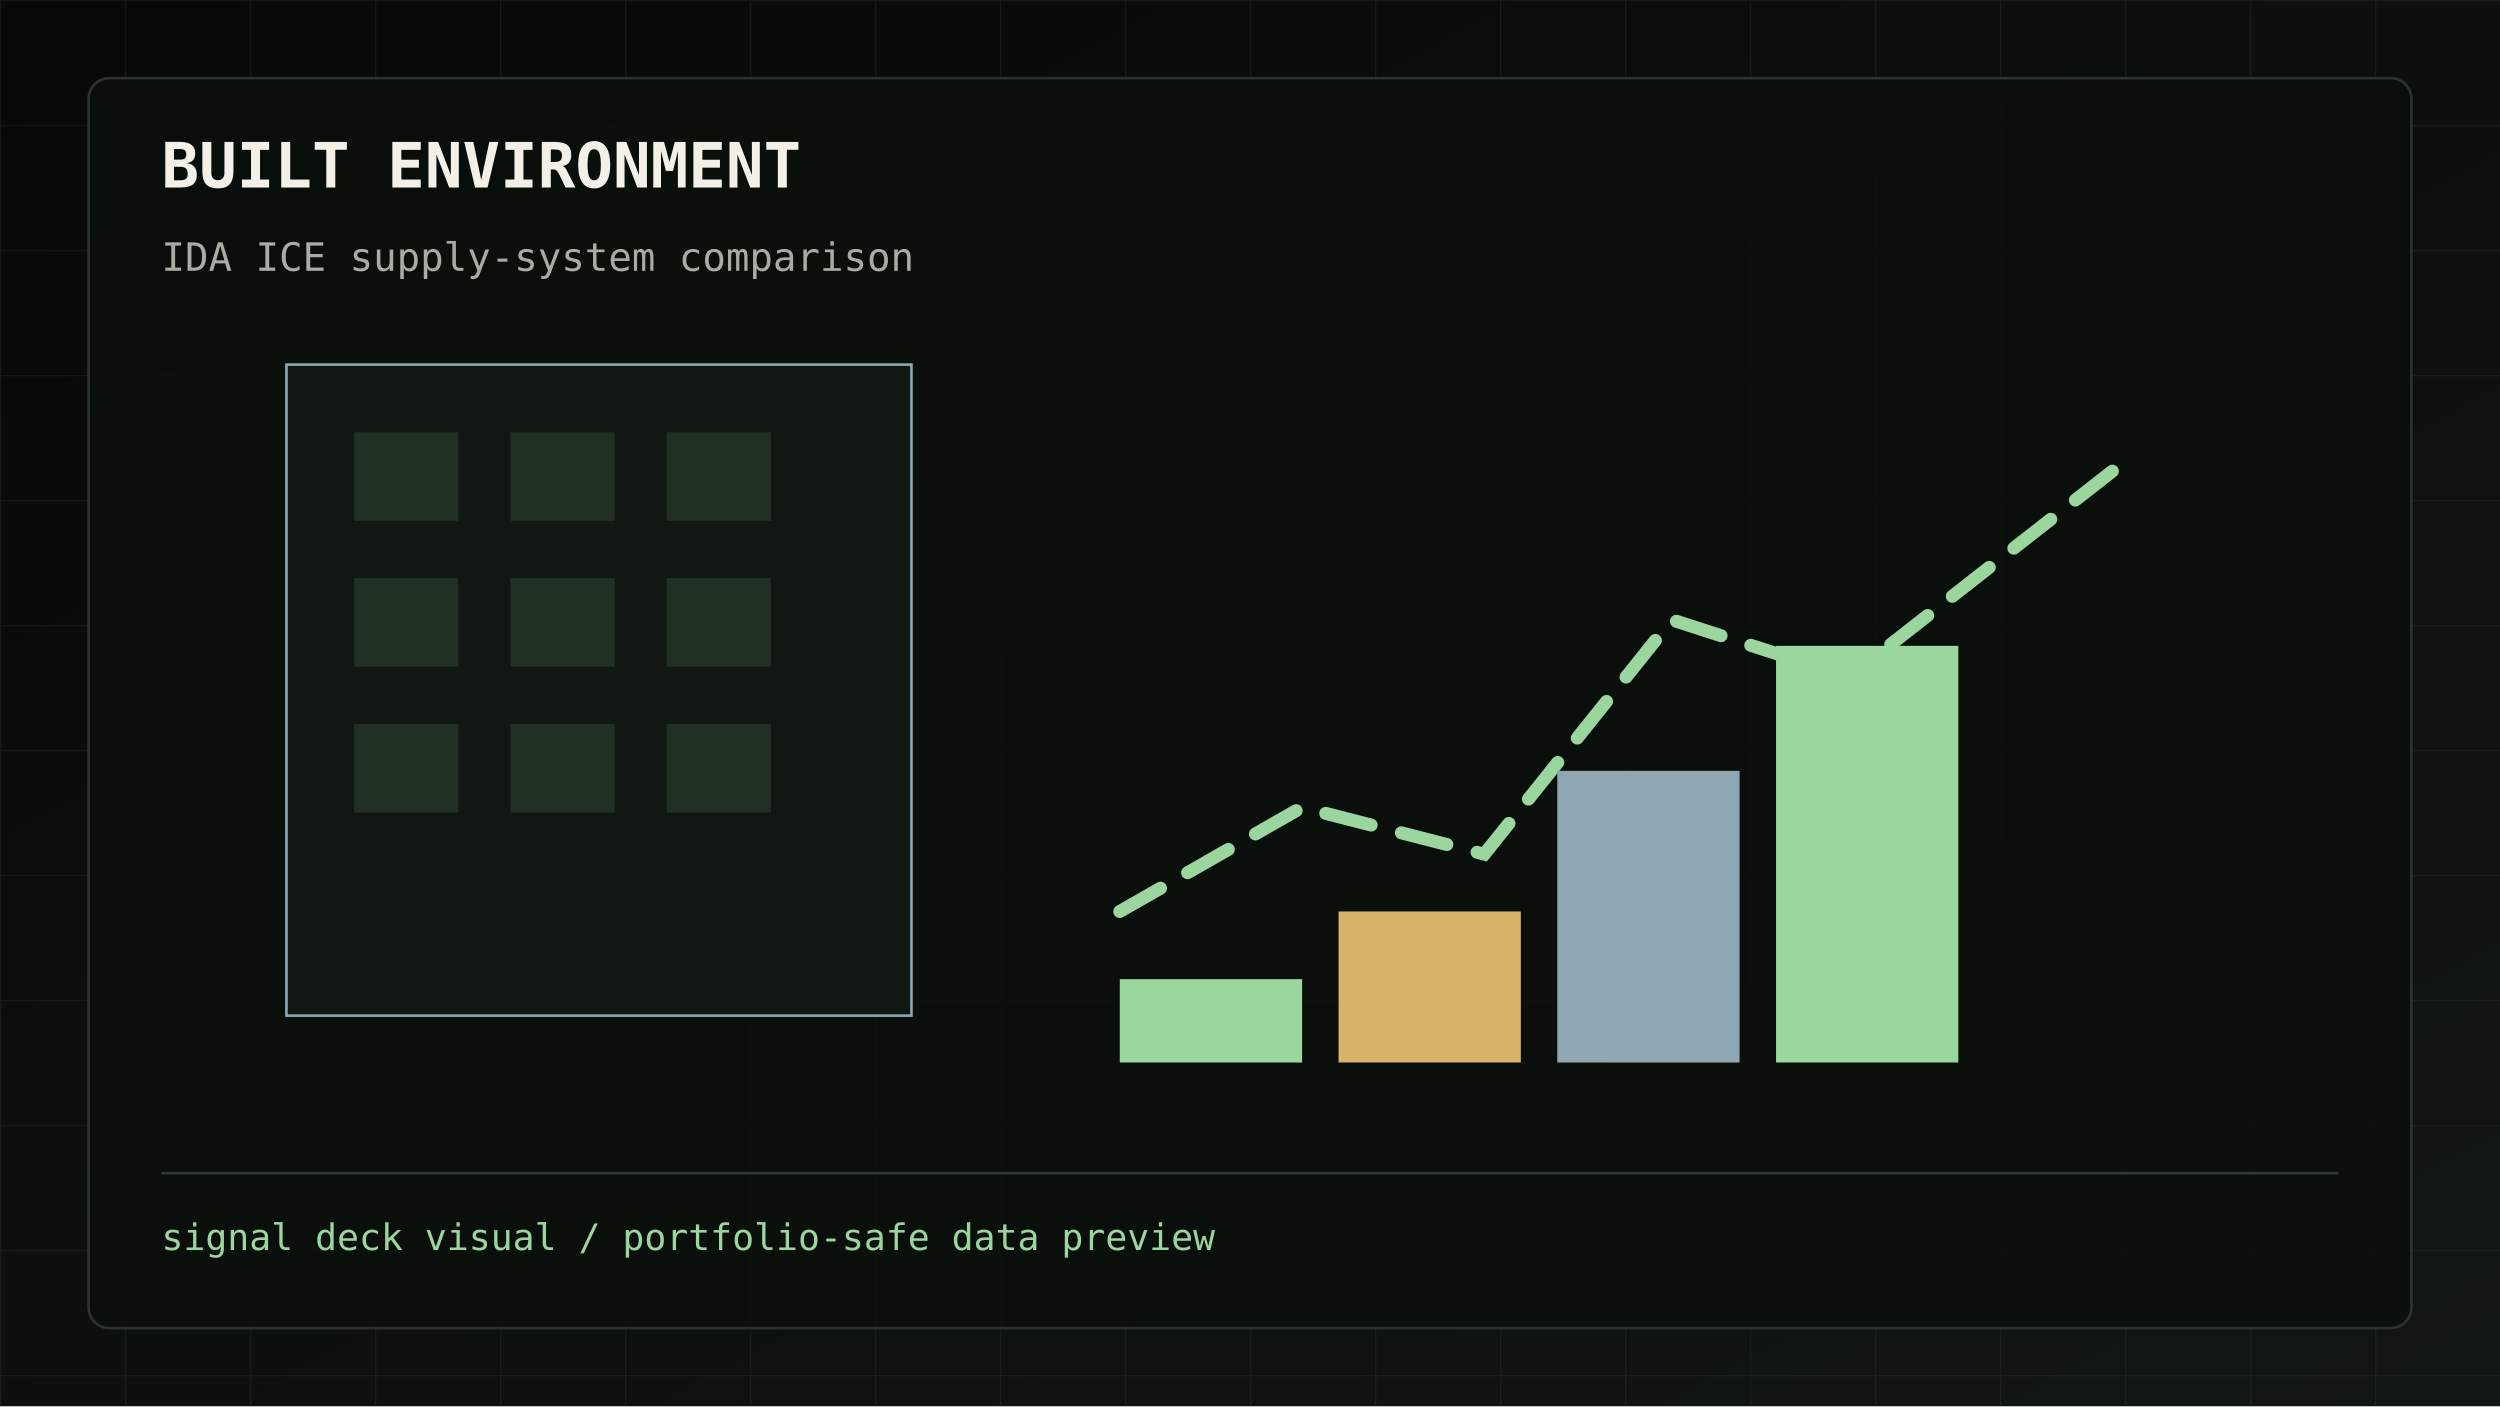
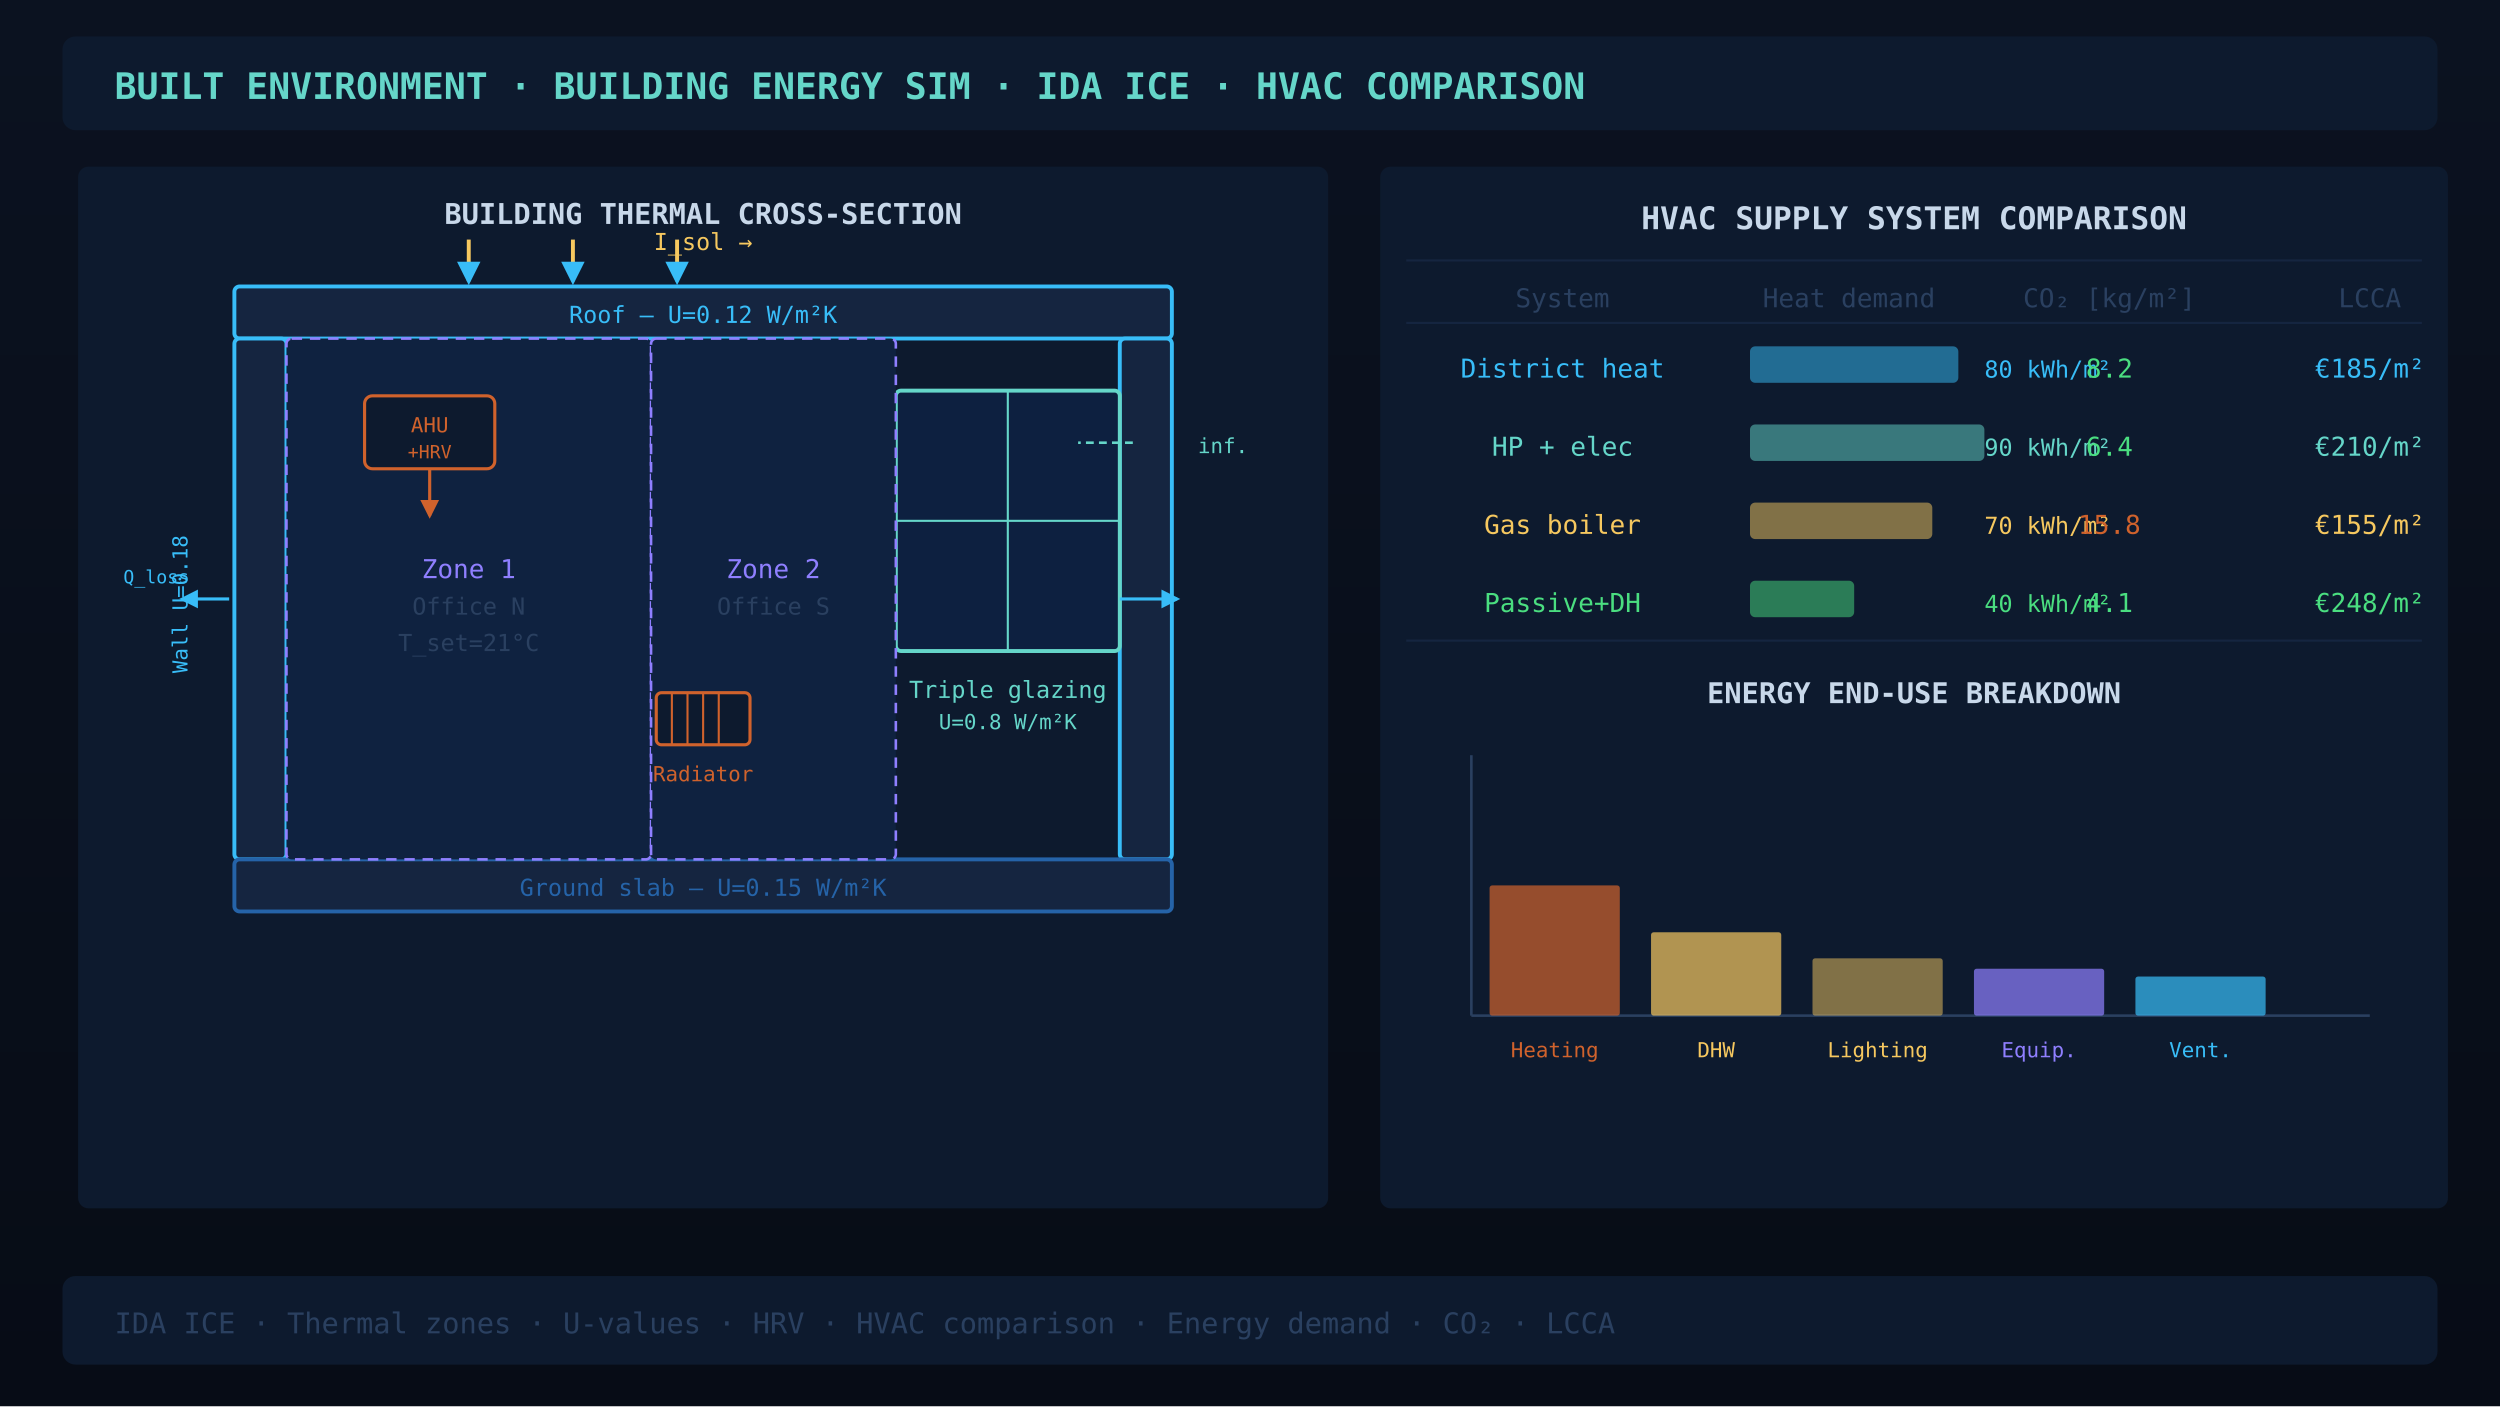
- <svg xmlns="http://www.w3.org/2000/svg" viewBox="0 0 960 540" role="img" aria-label="BUILT ENVIRONMENT - IDA ICE supply-system comparison">
+ <svg xmlns="http://www.w3.org/2000/svg" viewBox="0 0 960 540" role="img" aria-label="Building energy simulation and HVAC supply system comparison IDA ICE">
  <defs>
-     <linearGradient id="bg" x1="0" y1="0" x2="1" y2="1">
-       <stop offset="0" stop-color="#070807" />
-       <stop offset="1" stop-color="#111711" />
+     <linearGradient id="bg" x1="0" y1="0" x2="0" y2="1">
+       <stop offset="0" stop-color="#0b1220" />
+       <stop offset="1" stop-color="#070c16" />
    </linearGradient>
-     <pattern id="grid" width="48" height="48" patternUnits="userSpaceOnUse">
-       <path d="M48 0H0V48" fill="none" stroke="#2d3a31" stroke-width="1" opacity="0.55" />
-     </pattern>
-     <style>
-       .dash{fill:none;stroke:#9bd69f;stroke-width:5;stroke-linecap:round;stroke-dasharray:18 12;animation:dash 9s linear infinite}.amber{stroke:#d7b46a}.scan{animation:float 6s ease-in-out infinite}.label{font-family:ui-monospace,SFMono-Regular,Menlo,monospace}.muted{fill:#a8ada4}@keyframes dash{to{stroke-dashoffset:-180}}@keyframes float{50%{transform:translateY(-8px)}}
-     </style>
+     <marker id="arr" markerWidth="6" markerHeight="6" refX="5" refY="3" orient="auto">
+       <path d="M0,0 L0,6 L6,3 z" fill="#38bdf8" />
+     </marker>
+     <marker id="aro" markerWidth="6" markerHeight="6" refX="5" refY="3" orient="auto">
+       <path d="M0,0 L0,6 L6,3 z" fill="#d0622c" />
+     </marker>
  </defs>
  <rect width="960" height="540" fill="url(#bg)" />
-   <rect width="960" height="540" fill="url(#grid)" opacity="0.55" />
-   <rect x="34" y="30" width="892" height="480" rx="8" fill="#0b0f0b" opacity="0.86" stroke="#2d3a31" />
-   <text x="62" y="72" fill="#f2f0e7" class="label" font-size="24" font-weight="700">BUILT ENVIRONMENT</text>
-   <text x="62" y="104" fill="#a8ada4" class="label" font-size="15">IDA ICE supply-system comparison</text>
-   <g>
-     <rect x="110" y="140" width="240" height="250" fill="#111711" stroke="#8fa7b3" />
-     <g fill="#223024">
-       <rect x="136" y="166" width="40" height="34" />
-       <rect x="196" y="166" width="40" height="34" />
-       <rect x="256" y="166" width="40" height="34" />
-       <rect x="136" y="222" width="40" height="34" />
-       <rect x="196" y="222" width="40" height="34" />
-       <rect x="256" y="222" width="40" height="34" />
-       <rect x="136" y="278" width="40" height="34" />
-       <rect x="196" y="278" width="40" height="34" />
-       <rect x="256" y="278" width="40" height="34" />
-     </g>
-     <path class="dash" d="M430 350 L500 310 L570 328 L642 238 L710 260 L820 174" />
-     <rect x="430" y="376" width="70" height="32" fill="#9bd69f" />
-     <rect x="514" y="350" width="70" height="58" fill="#d7b46a" />
-     <rect x="598" y="296" width="70" height="112" fill="#8fa7b3" />
-     <rect x="682" y="248" width="70" height="160" fill="#9bd69f" />
-   </g>
-   <rect x="62" y="450" width="836" height="1" fill="#2d3a31" />
-   <text x="62" y="480" fill="#9bd69f" class="label" font-size="14">signal deck visual / portfolio-safe data preview</text>
+   <rect x="24" y="14" width="912" height="36" rx="5" fill="#0d1a2e" />
+   <text x="44" y="38" font-family="monospace" font-size="14" fill="#65d6c9" font-weight="bold">BUILT ENVIRONMENT · BUILDING ENERGY SIM · IDA ICE · HVAC COMPARISON</text>
+   <rect x="30" y="64" width="480" height="400" rx="4" fill="#0d1a2e" />
+   <text x="270" y="86" font-family="monospace" font-size="11" fill="#c8d8ea" text-anchor="middle" font-weight="bold">BUILDING THERMAL CROSS-SECTION</text>
+   <rect x="90" y="110" width="360" height="20" rx="2" fill="#152540" stroke="#38bdf8" stroke-width="1.5" />
+   <text x="270" y="124" font-family="monospace" font-size="9" fill="#38bdf8" text-anchor="middle">Roof — U=0.12 W/m²K</text>
+   <line x1="180" y1="92" x2="180" y2="108" stroke="#f6c85f" stroke-width="1.5" marker-end="url(#arr)" />
+   <line x1="220" y1="92" x2="220" y2="108" stroke="#f6c85f" stroke-width="1.5" marker-end="url(#arr)" />
+   <line x1="260" y1="92" x2="260" y2="108" stroke="#f6c85f" stroke-width="1.5" marker-end="url(#arr)" />
+   <text x="270" y="96" font-family="monospace" font-size="9" fill="#f6c85f" text-anchor="middle">I_sol →</text>
+   <rect x="90" y="130" width="20" height="200" rx="2" fill="#152540" stroke="#38bdf8" stroke-width="1.5" />
+   <text x="72" y="232" font-family="monospace" font-size="8" fill="#38bdf8" text-anchor="middle" transform="rotate(-90,72,232)">Wall U=0.18</text>
+   <rect x="430" y="130" width="20" height="200" rx="2" fill="#152540" stroke="#38bdf8" stroke-width="1.5" />
+   <rect x="344" y="150" width="86" height="100" rx="2" fill="#0d2040" stroke="#65d6c9" stroke-width="1.5" />
+   <line x1="387" y1="150" x2="387" y2="250" stroke="#65d6c9" stroke-width="0.8" />
+   <line x1="344" y1="200" x2="430" y2="200" stroke="#65d6c9" stroke-width="0.8" />
+   <text x="387" y="268" font-family="monospace" font-size="9" fill="#65d6c9" text-anchor="middle">Triple glazing</text>
+   <text x="387" y="280" font-family="monospace" font-size="8" fill="#65d6c9" text-anchor="middle">U=0.8 W/m²K</text>
+   <rect x="90" y="330" width="360" height="20" rx="2" fill="#152540" stroke="#2563a8" stroke-width="1.5" />
+   <text x="270" y="344" font-family="monospace" font-size="9" fill="#2563a8" text-anchor="middle">Ground slab — U=0.15 W/m²K</text>
+   <rect x="110" y="130" width="140" height="200" rx="2" fill="#0f2240" stroke="#8f7fff" stroke-width="1" stroke-dasharray="4,3" />
+   <text x="180" y="222" font-family="monospace" font-size="10" fill="#8f7fff" text-anchor="middle">Zone 1</text>
+   <text x="180" y="236" font-family="monospace" font-size="9" fill="#2a4060" text-anchor="middle">Office N</text>
+   <text x="180" y="250" font-family="monospace" font-size="9" fill="#2a4060" text-anchor="middle">T_set=21°C</text>
+   <rect x="250" y="130" width="94" height="200" rx="2" fill="#0f2240" stroke="#8f7fff" stroke-width="1" stroke-dasharray="4,3" />
+   <text x="297" y="222" font-family="monospace" font-size="10" fill="#8f7fff" text-anchor="middle">Zone 2</text>
+   <text x="297" y="236" font-family="monospace" font-size="9" fill="#2a4060" text-anchor="middle">Office S</text>
+   <rect x="140" y="152" width="50" height="28" rx="3" fill="#0d1a2e" stroke="#d0622c" stroke-width="1.2" />
+   <text x="165" y="166" font-family="monospace" font-size="8" fill="#d0622c" text-anchor="middle">AHU</text>
+   <text x="165" y="176" font-family="monospace" font-size="7" fill="#d0622c" text-anchor="middle">+HRV</text>
+   <line x1="165" y1="180" x2="165" y2="198" stroke="#d0622c" stroke-width="1.2" marker-end="url(#aro)" />
+   <rect x="252" y="266" width="36" height="20" rx="2" fill="#0d1a2e" stroke="#d0622c" stroke-width="1.2" />
+   <line x1="258" y1="266" x2="258" y2="286" stroke="#d0622c" stroke-width="0.8" />
+   <line x1="264" y1="266" x2="264" y2="286" stroke="#d0622c" stroke-width="0.8" />
+   <line x1="270" y1="266" x2="270" y2="286" stroke="#d0622c" stroke-width="0.8" />
+   <line x1="276" y1="266" x2="276" y2="286" stroke="#d0622c" stroke-width="0.8" />
+   <text x="270" y="300" font-family="monospace" font-size="8" fill="#d0622c" text-anchor="middle">Radiator</text>
+   <line x1="88" y1="230" x2="70" y2="230" stroke="#38bdf8" stroke-width="1.2" marker-end="url(#arr)" />
+   <text x="60" y="224" font-family="monospace" font-size="7" fill="#38bdf8" text-anchor="middle">Q_loss</text>
+   <line x1="430" y1="230" x2="452" y2="230" stroke="#38bdf8" stroke-width="1.2" marker-end="url(#arr)" />
+   <line x1="435" y1="170" x2="414" y2="170" stroke="#65d6c9" stroke-width="1" stroke-dasharray="3,2" />
+   <text x="460" y="174" font-family="monospace" font-size="8" fill="#65d6c9">inf.</text>
+   <rect x="530" y="64" width="410" height="400" rx="4" fill="#0d1a2e" />
+   <text x="735" y="88" font-family="monospace" font-size="12" fill="#c8d8ea" text-anchor="middle" font-weight="bold">HVAC SUPPLY SYSTEM COMPARISON</text>
+   <line x1="540" y1="100" x2="930" y2="100" stroke="#152540" stroke-width="0.8" />
+   <text x="600" y="118" font-family="monospace" font-size="10" fill="#2a4060" text-anchor="middle">System</text>
+   <text x="710" y="118" font-family="monospace" font-size="10" fill="#2a4060" text-anchor="middle">Heat demand</text>
+   <text x="810" y="118" font-family="monospace" font-size="10" fill="#2a4060" text-anchor="middle">CO₂ [kg/m²]</text>
+   <text x="910" y="118" font-family="monospace" font-size="10" fill="#2a4060" text-anchor="middle">LCCA</text>
+   <line x1="540" y1="124" x2="930" y2="124" stroke="#152540" stroke-width="0.8" />
+   <text x="600" y="145" font-family="monospace" font-size="10" fill="#38bdf8" text-anchor="middle">District heat</text>
+   <rect x="672" y="133" width="80" height="14" rx="2" fill="#38bdf8" opacity="0.5" />
+   <text x="762" y="145" font-family="monospace" font-size="9" fill="#38bdf8">80 kWh/m²</text>
+   <text x="810" y="145" font-family="monospace" font-size="10" fill="#4ade80" text-anchor="middle">8.2</text>
+   <text x="910" y="145" font-family="monospace" font-size="10" fill="#38bdf8" text-anchor="middle">€185/m²</text>
+   <text x="600" y="175" font-family="monospace" font-size="10" fill="#65d6c9" text-anchor="middle">HP + elec</text>
+   <rect x="672" y="163" width="90" height="14" rx="2" fill="#65d6c9" opacity="0.5" />
+   <text x="762" y="175" font-family="monospace" font-size="9" fill="#65d6c9">90 kWh/m²</text>
+   <text x="810" y="175" font-family="monospace" font-size="10" fill="#4ade80" text-anchor="middle">6.4</text>
+   <text x="910" y="175" font-family="monospace" font-size="10" fill="#65d6c9" text-anchor="middle">€210/m²</text>
+   <text x="600" y="205" font-family="monospace" font-size="10" fill="#f6c85f" text-anchor="middle">Gas boiler</text>
+   <rect x="672" y="193" width="70" height="14" rx="2" fill="#f6c85f" opacity="0.5" />
+   <text x="762" y="205" font-family="monospace" font-size="9" fill="#f6c85f">70 kWh/m²</text>
+   <text x="810" y="205" font-family="monospace" font-size="10" fill="#d0622c" text-anchor="middle">15.8</text>
+   <text x="910" y="205" font-family="monospace" font-size="10" fill="#f6c85f" text-anchor="middle">€155/m²</text>
+   <text x="600" y="235" font-family="monospace" font-size="10" fill="#4ade80" text-anchor="middle">Passive+DH</text>
+   <rect x="672" y="223" width="40" height="14" rx="2" fill="#4ade80" opacity="0.5" />
+   <text x="762" y="235" font-family="monospace" font-size="9" fill="#4ade80">40 kWh/m²</text>
+   <text x="810" y="235" font-family="monospace" font-size="10" fill="#4ade80" text-anchor="middle">4.1</text>
+   <text x="910" y="235" font-family="monospace" font-size="10" fill="#4ade80" text-anchor="middle">€248/m²</text>
+   <line x1="540" y1="246" x2="930" y2="246" stroke="#152540" stroke-width="0.8" />
+   <text x="735" y="270" font-family="monospace" font-size="11" fill="#c8d8ea" text-anchor="middle" font-weight="bold">ENERGY END-USE BREAKDOWN</text>
+   <line x1="565" y1="290" x2="565" y2="390" stroke="#2a4060" stroke-width="1" />
+   <line x1="565" y1="390" x2="910" y2="390" stroke="#2a4060" stroke-width="1" />
+   <rect x="572" y="340" width="50" height="50" rx="1" fill="#d0622c" opacity="0.7" />
+   <text x="597" y="406" font-family="monospace" font-size="8" fill="#d0622c" text-anchor="middle">Heating</text>
+   <rect x="634" y="358" width="50" height="32" rx="1" fill="#f6c85f" opacity="0.7" />
+   <text x="659" y="406" font-family="monospace" font-size="8" fill="#f6c85f" text-anchor="middle">DHW</text>
+   <rect x="696" y="368" width="50" height="22" rx="1" fill="#f6c85f" opacity="0.5" />
+   <text x="721" y="406" font-family="monospace" font-size="8" fill="#f6c85f" text-anchor="middle">Lighting</text>
+   <rect x="758" y="372" width="50" height="18" rx="1" fill="#8f7fff" opacity="0.7" />
+   <text x="783" y="406" font-family="monospace" font-size="8" fill="#8f7fff" text-anchor="middle">Equip.</text>
+   <rect x="820" y="375" width="50" height="15" rx="1" fill="#38bdf8" opacity="0.7" />
+   <text x="845" y="406" font-family="monospace" font-size="8" fill="#38bdf8" text-anchor="middle">Vent.</text>
+   <rect x="24" y="490" width="912" height="34" rx="5" fill="#0d1a2e" />
+   <text x="44" y="512" font-family="monospace" font-size="11" fill="#2a4060">IDA ICE · Thermal zones · U-values · HRV · HVAC comparison · Energy demand · CO₂ · LCCA</text>
</svg>
